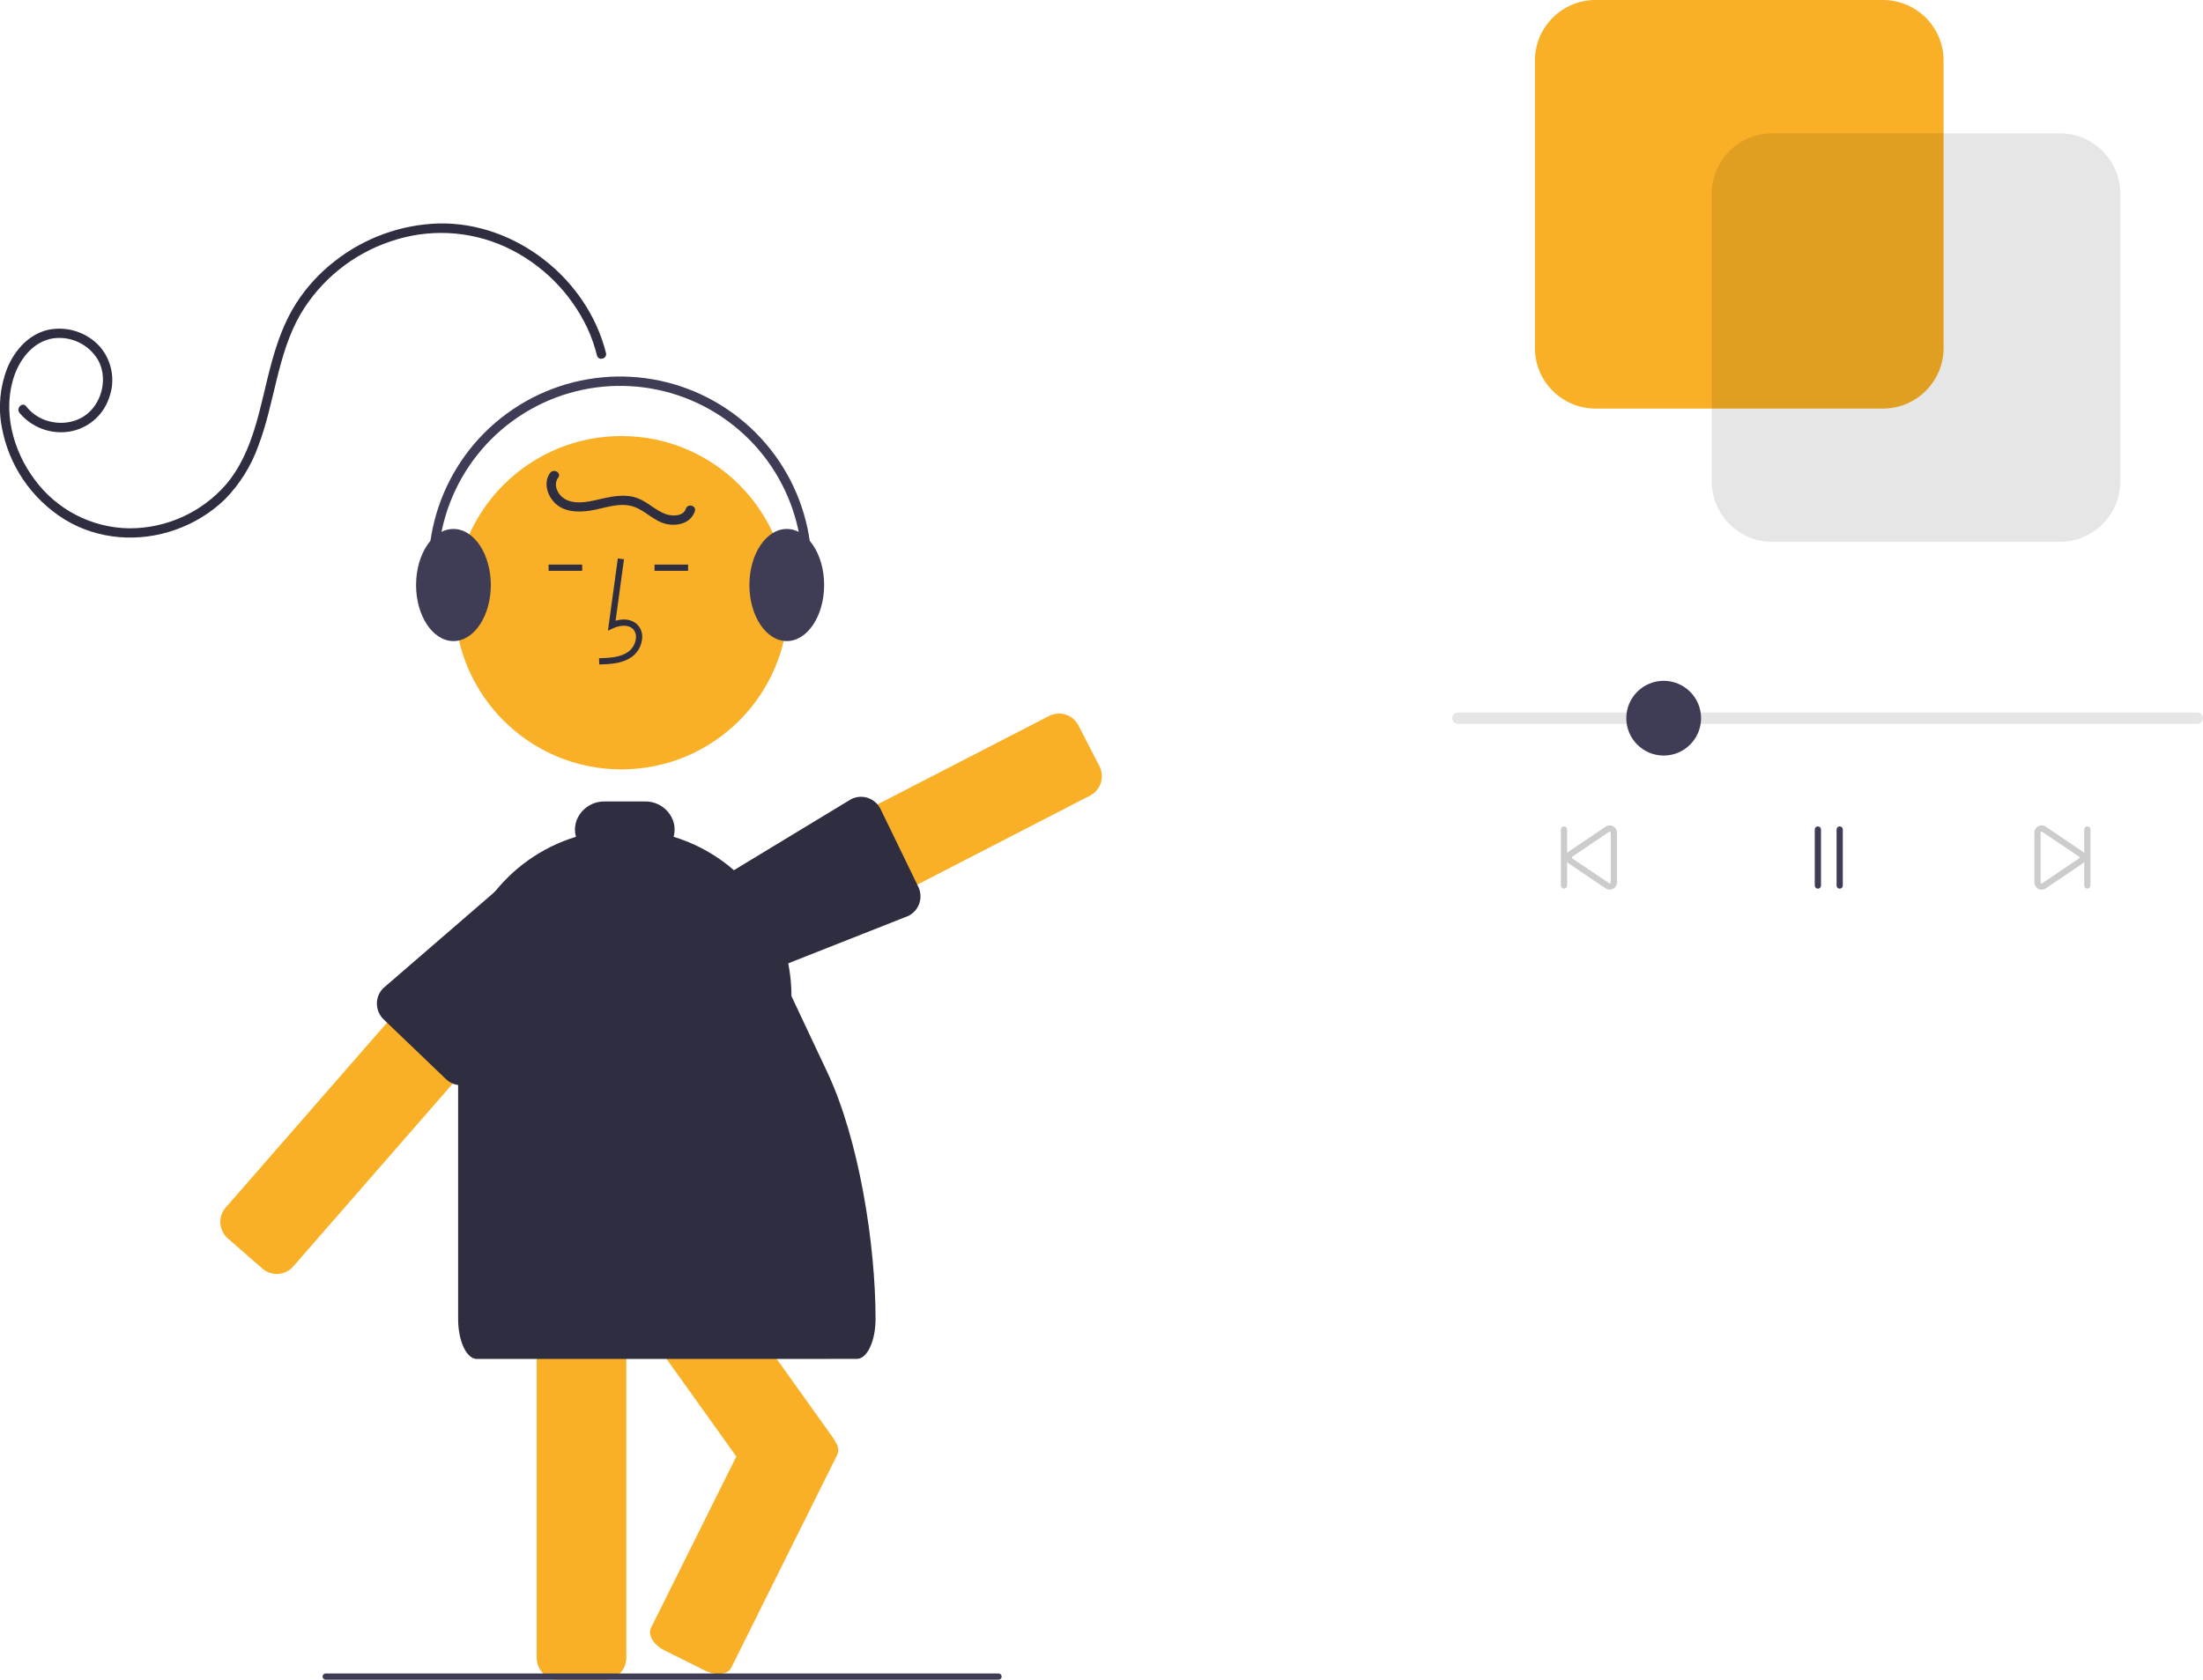
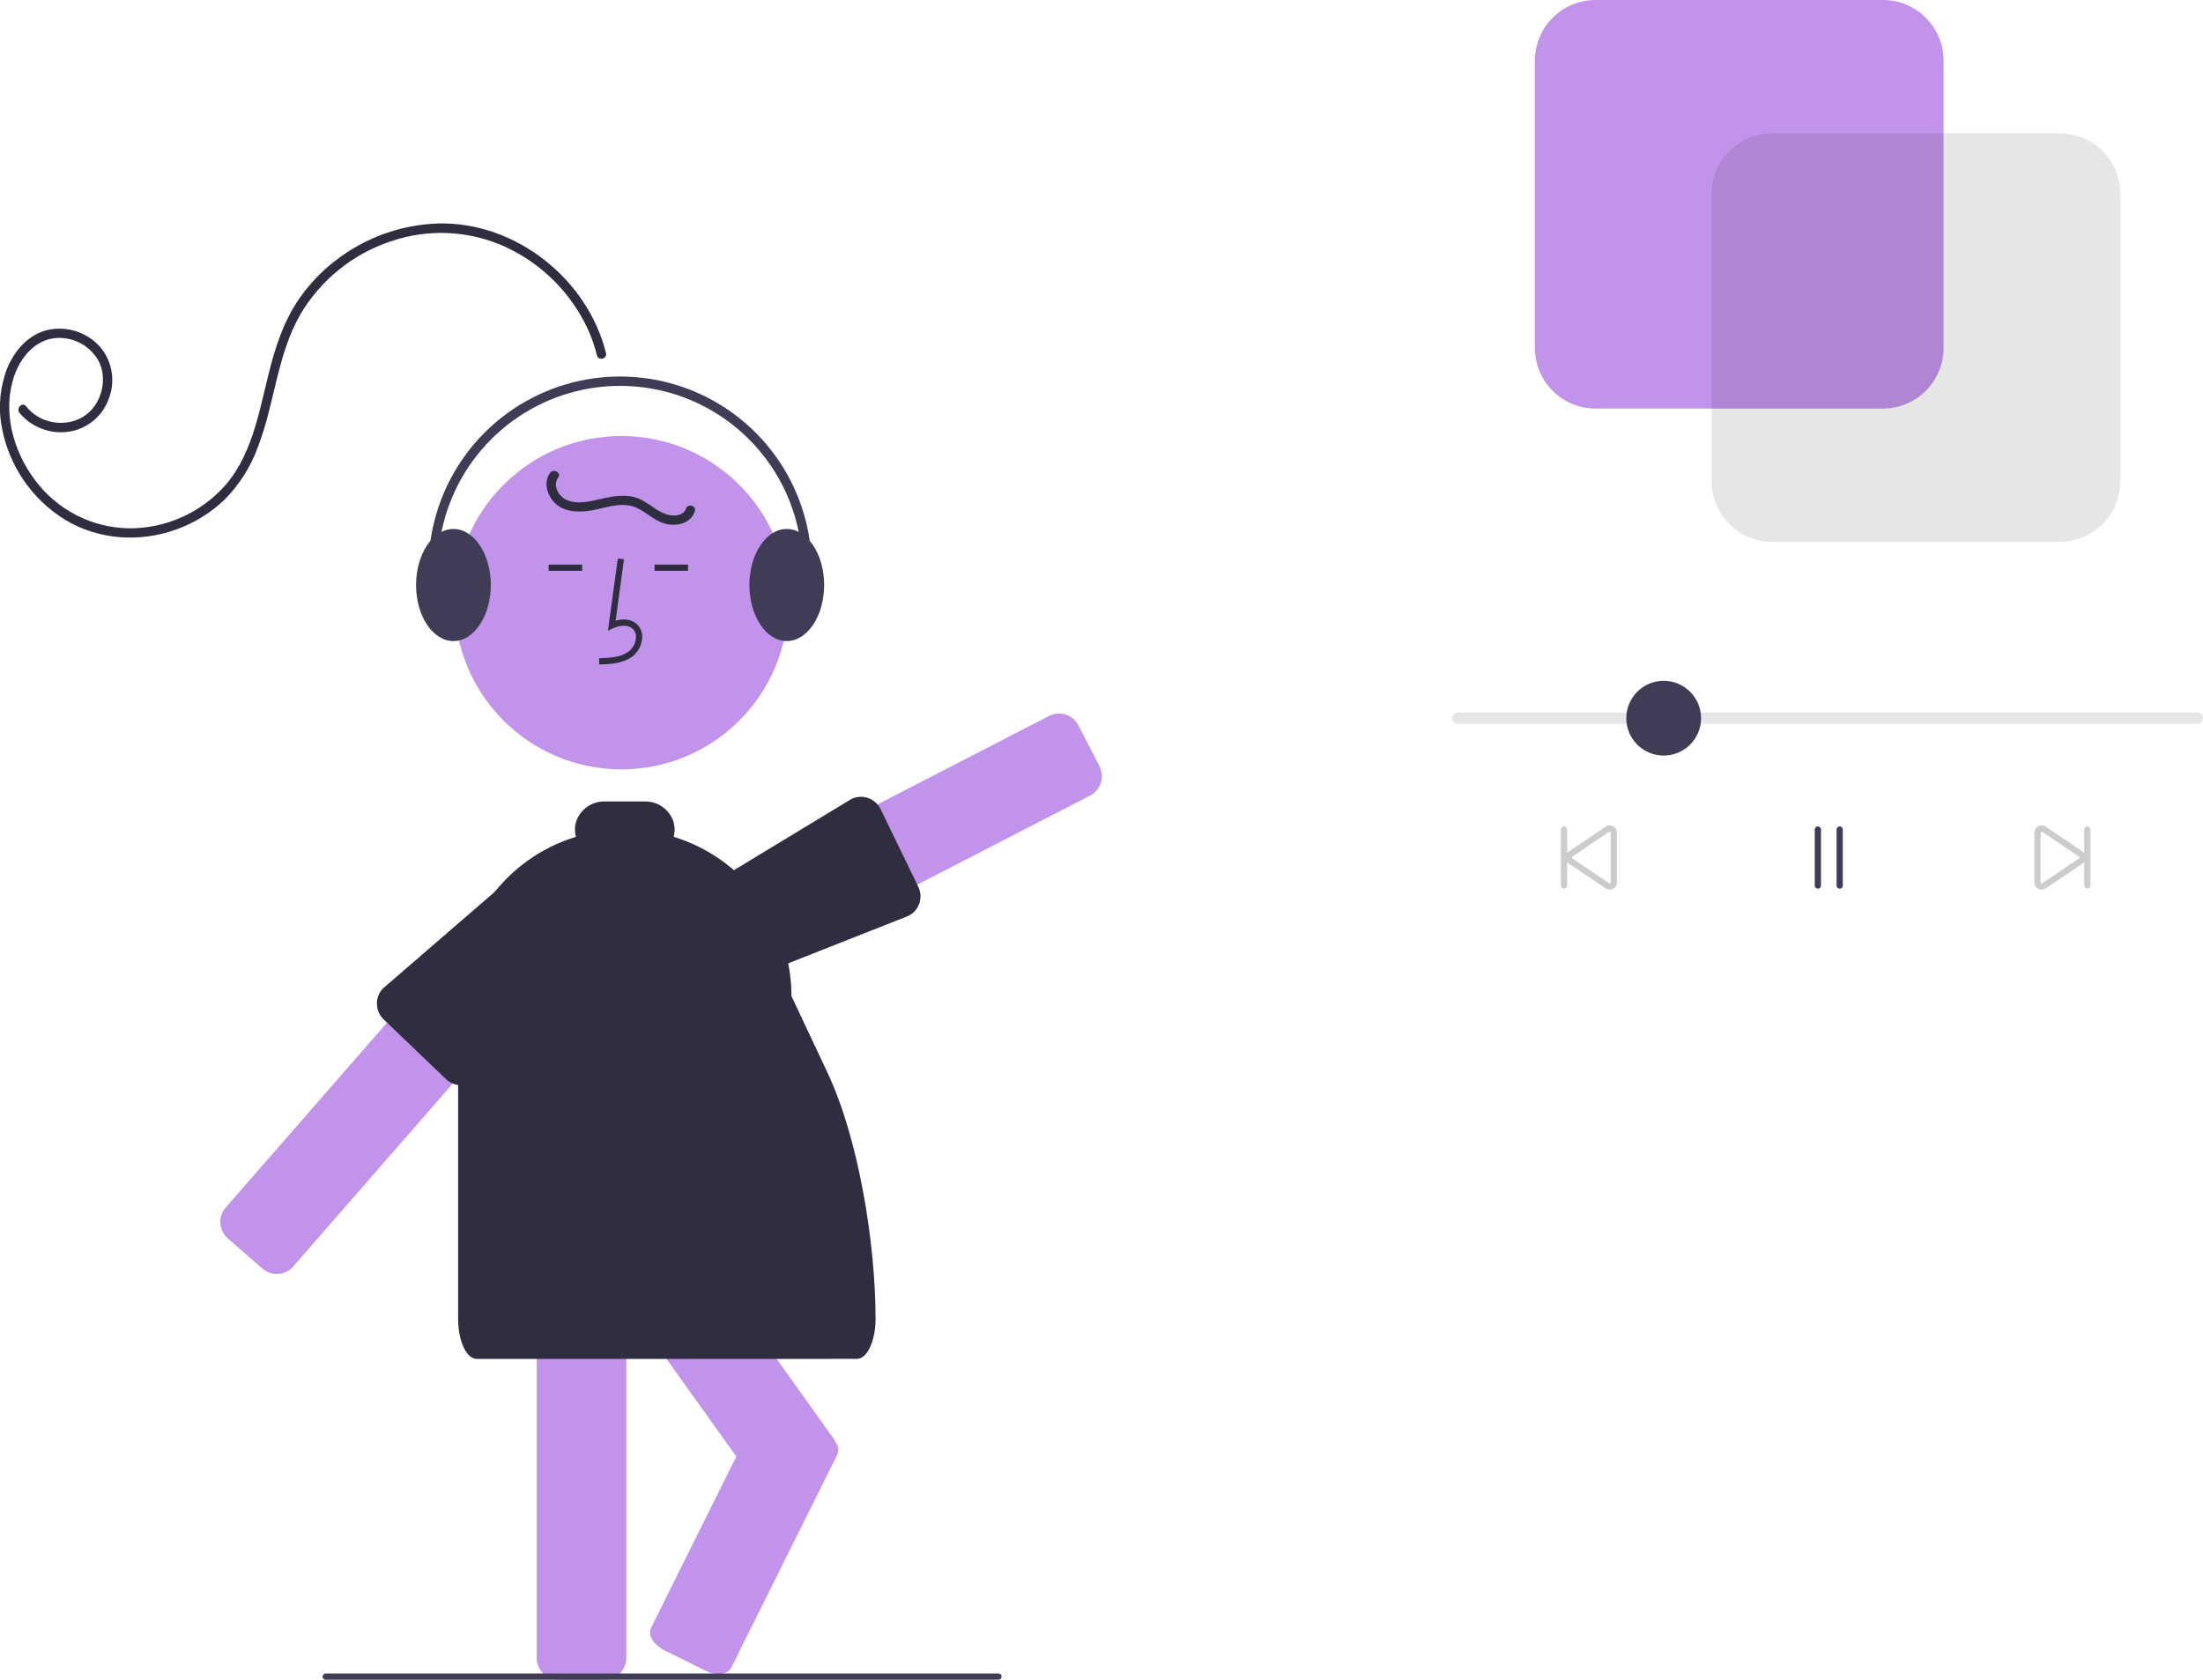
<svg xmlns="http://www.w3.org/2000/svg" data-name="Layer 1" width="707.185" height="539.367" viewBox="0 0 707.185 539.367">
-   <path d="M423.088,489.194a6.994,6.994,0,0,0-2.38-4.8l-11.13-9.7a6.996,6.996,0,0,0-9.39.17,5.583,5.583,0,0,0-.48.5L370.648,508.684l-3.18,3.64-48.62,55.75a7.018,7.018,0,0,0,.68,9.88l11.12,9.7a7.013,7.013,0,0,0,9.88-.67l26.94-30.89,24.28-27.85,29.63-33.97A6.982,6.982,0,0,0,423.088,489.194Z" transform="translate(-246.4076 -180.3164)" fill="#f9b026" />
-   <path d="M599.348,426.344l-6.76-13.12a7.017,7.017,0,0,0-9.43-3.01l-55.07,28.39-34.62,17.85-19.65,10.13a6.642,6.642,0,0,0-1.42.98,6.864,6.864,0,0,0-2.04,3.11,6.935,6.935,0,0,0,.45,5.34l2.64,5.13,4.12,7.99a6.974,6.974,0,0,0,4.09,3.46,7.245,7.245,0,0,0,2.15.33,6.897,6.897,0,0,0,3.19-.78l23.34-12.03,30.52-15.74,55.48-28.6a7.017,7.017,0,0,0,3.01-9.43Z" transform="translate(-246.4076 -180.3164)" fill="#f9b026" />
+   <path d="M423.088,489.194a6.994,6.994,0,0,0-2.38-4.8l-11.13-9.7a6.996,6.996,0,0,0-9.39.17,5.583,5.583,0,0,0-.48.5L370.648,508.684l-3.18,3.64-48.62,55.75a7.018,7.018,0,0,0,.68,9.88l11.12,9.7a7.013,7.013,0,0,0,9.88-.67l26.94-30.89,24.28-27.85,29.63-33.97A6.982,6.982,0,0,0,423.088,489.194Z" transform="translate(-246.4076 -180.3164)" fill="#c293eb" />
+   <path d="M599.348,426.344l-6.76-13.12a7.017,7.017,0,0,0-9.43-3.01l-55.07,28.39-34.62,17.85-19.65,10.13a6.642,6.642,0,0,0-1.42.98,6.864,6.864,0,0,0-2.04,3.11,6.935,6.935,0,0,0,.45,5.34l2.64,5.13,4.12,7.99a6.974,6.974,0,0,0,4.09,3.46,7.245,7.245,0,0,0,2.15.33,6.897,6.897,0,0,0,3.19-.78l23.34-12.03,30.52-15.74,55.48-28.6a7.017,7.017,0,0,0,3.01-9.43Z" transform="translate(-246.4076 -180.3164)" fill="#c293eb" />
  <path d="M541.158,465.004l-.3-.63-11.82-24.35a7.034,7.034,0,0,0-4.05-3.5,6.959,6.959,0,0,0-5.38.41l-28.84,17.48-19.2,11.64a1.702,1.702,0,0,0-.4.28c-1.1.99-1.69,3.53-2.17,5.61-.17.72-.31,1.35-.45,1.76-.05.17-.11.35-.15.53a6.972,6.972,0,0,0,.54,4.81l2.36,4.71,4.26,8.48a7.037,7.037,0,0,0,6.28,3.87,6.811,6.811,0,0,0,3.08-.74l26.86-10.6,26.26-10.37a7.009,7.009,0,0,0,3.12-9.39Z" transform="translate(-246.4076 -180.3164)" fill="#2f2e41" />
-   <circle cx="199.483" cy="193.525" r="53.519" fill="#f9b026" />
-   <path d="M447.438,587.384a6.962,6.962,0,0,0-4.45-6.23,6.859,6.859,0,0,0-2.53-.48H425.698a7.008,7.008,0,0,0-7,7v125.01a7.008,7.008,0,0,0,7,7h14.76a7.008,7.008,0,0,0,7-7V587.674A1.367,1.367,0,0,0,447.438,587.384Z" transform="translate(-246.4076 -180.3164)" fill="#f9b026" />
-   <path d="M514.498,643.204a6.959,6.959,0,0,0-.76-1.35l-25.16-35.2-20.73-28.99H432.488l2.5,3.49,4.45,6.23,13.79,19.28,29.55,41.33,7.57,10.58a7.002,7.002,0,0,0,9.76,1.63l12.01-8.59A7.009,7.009,0,0,0,514.498,643.204Zm-72.3-101.42a7.011,7.011,0,0,0-9.77-1.62l-12.01,8.58a7.011,7.011,0,0,0-1.62,9.77l4.4,6.15H458.558Z" transform="translate(-246.4076 -180.3164)" fill="#f9b026" />
-   <path d="M514.728,643.544a4.098,4.098,0,0,0-.229-.34,9.641,9.641,0,0,0-3.56-2.96l-13.21-6.57c-3.46-1.72-7.18-1.3-8.29.94l-6.66,13.38-27.39,55.02c-1.12,2.24.79,5.46,4.24,7.18l13.21,6.58a9.712,9.712,0,0,0,4.23,1.06c1.86,0,3.41-.69,4.06-2l34.05-68.4A3.963,3.963,0,0,0,514.728,643.544Z" transform="translate(-246.4076 -180.3164)" fill="#f9b026" />
+   <circle cx="199.483" cy="193.525" r="53.519" fill="#c293eb" />
+   <path d="M447.438,587.384a6.962,6.962,0,0,0-4.45-6.23,6.859,6.859,0,0,0-2.53-.48H425.698a7.008,7.008,0,0,0-7,7v125.01a7.008,7.008,0,0,0,7,7h14.76a7.008,7.008,0,0,0,7-7V587.674A1.367,1.367,0,0,0,447.438,587.384Z" transform="translate(-246.4076 -180.3164)" fill="#c293eb" />
+   <path d="M514.498,643.204a6.959,6.959,0,0,0-.76-1.35l-25.16-35.2-20.73-28.99H432.488l2.5,3.49,4.45,6.23,13.79,19.28,29.55,41.33,7.57,10.58a7.002,7.002,0,0,0,9.76,1.63l12.01-8.59A7.009,7.009,0,0,0,514.498,643.204Zm-72.3-101.42a7.011,7.011,0,0,0-9.77-1.62l-12.01,8.58a7.011,7.011,0,0,0-1.62,9.77l4.4,6.15H458.558Z" transform="translate(-246.4076 -180.3164)" fill="#c293eb" />
+   <path d="M514.728,643.544a4.098,4.098,0,0,0-.229-.34,9.641,9.641,0,0,0-3.56-2.96l-13.21-6.57c-3.46-1.72-7.18-1.3-8.29.94l-6.66,13.38-27.39,55.02c-1.12,2.24.79,5.46,4.24,7.18l13.21,6.58a9.712,9.712,0,0,0,4.23,1.06c1.86,0,3.41-.69,4.06-2l34.05-68.4A3.963,3.963,0,0,0,514.728,643.544Z" transform="translate(-246.4076 -180.3164)" fill="#c293eb" />
  <path d="M435.618,472.744l-2.22-2.18-1.23-1.23-7.06-6.95a7.034,7.034,0,0,0-4.41-2c-.19-.01-.37-.02-.56-.02-.42.01-1.06-.05-1.81-.11-2.37-.2-5.33-.46-6.36.6l-13.67,11.82-28.89,24.97a6.94,6.94,0,0,0-1.94,3.9,6.34,6.34,0,0,0-.08,1.07,6.012,6.012,0,0,0,.08.95,6.949,6.949,0,0,0,2.01,3.99l1.17,1.13,18.86,18.08a7.015,7.015,0,0,0,4.96,2.01,6.771,6.771,0,0,0,2.37-.43,7.018,7.018,0,0,0,2.59-1.68l32.87-39.91,2.15-2.61,1.24-1.5A7.008,7.008,0,0,0,435.618,472.744Z" transform="translate(-246.4076 -180.3164)" fill="#2f2e41" />
  <path d="M438.766,393.677l-.056-2c3.721-.104,7.001-.337,9.466-2.138a6.148,6.148,0,0,0,2.381-4.528,3.514,3.514,0,0,0-1.153-2.895c-1.636-1.382-4.269-.935-6.188-.055l-1.655.759,3.173-23.19,1.981.271-2.699,19.727c2.607-.767,5.023-.437,6.678.961a5.471,5.471,0,0,1,1.86,4.492,8.133,8.133,0,0,1-3.2,6.073C446.189,393.469,442.073,393.585,438.766,393.677Z" transform="translate(-246.4076 -180.3164)" fill="#2f2e41" />
  <rect x="210.108" y="181.287" width="10.771" height="2" fill="#2f2e41" />
  <rect x="176.108" y="181.287" width="10.771" height="2" fill="#2f2e41" />
  <path d="M440.935,293.664c-5.935-23.789-28.939-42.055-53.589-41.601a56.772,56.772,0,0,0-33.558,12.168A54.245,54.245,0,0,0,341.481,277.696c-3.715,5.798-6.048,12.343-7.869,18.949-3.68,13.348-5.414,28.452-14.753,39.352A41.015,41.015,0,0,1,287.826,349.958a38.318,38.318,0,0,1-30.295-15.643c-7.029-9.372-10.49-22.333-6.429-33.643,1.993-5.55,6.278-10.793,12.406-11.718a14.462,14.462,0,0,1,14.318,6.854c2.756,4.836,1.875,11.289-1.578,15.554-3.637,4.493-9.715,5.737-15.075,3.932a13.698,13.698,0,0,1-6.376-4.523c-1.199-1.514-3.323.609-2.137,2.107a17.341,17.341,0,0,0,15.839,6.051,16.189,16.189,0,0,0,12.9-10.78,16.438,16.438,0,0,0-2.999-16.615,17.59,17.59,0,0,0-16.339-5.353c-6.328,1.34-10.924,6.544-13.309,12.312a34.359,34.359,0,0,0-1.789,18.849,44.163,44.163,0,0,0,20.215,29.781c10.669,6.551,23.985,7.452,35.689,3.244a43.738,43.738,0,0,0,15.669-9.648,46.894,46.894,0,0,0,10.793-17.225c5.277-13.816,6.05-29.277,13.516-42.264a53.188,53.188,0,0,1,28.931-23.396,49.736,49.736,0,0,1,36.911,1.772,54.31,54.31,0,0,1,26.293,26.107,48.615,48.615,0,0,1,3.057,8.729c.468,1.877,3.365,1.098,2.898-.777Z" transform="translate(-246.4076 -180.3164)" fill="#2f2e41" />
  <path d="M498.778,486.764q-.615-2.37-1.44-4.65a53.427,53.427,0,0,0-16.87-23.66q-1.305-1.065-2.7-2.04a53.235,53.235,0,0,0-15.119-7.406,8.604,8.604,0,0,0-.021-4.718,9.432,9.432,0,0,0-9.127-6.626H440.461a9.458,9.458,0,0,0-9.153,6.637,8.581,8.581,0,0,0-.021,4.703,53.531,53.531,0,0,0-37.818,51.16V603.836c0,7.077,2.69,12.828,6,12.828h95c.04,0,27.07,0,27.11-.021,3.26-.107,5.89-5.815,5.89-12.806v0c0-23.934-5.288-57.573-15.486-79.225l-11.514-24.447A53.768,53.768,0,0,0,498.778,486.764Z" transform="translate(-246.4076 -180.3164)" fill="#2f2e41" />
  <path d="M391.968,386.164c-6.617,0-12-8.075-12-18s5.383-18,12-18,12,8.075,12,18S398.585,386.164,391.968,386.164Z" transform="translate(-246.4076 -180.3164)" fill="#3f3d56" />
  <path d="M498.968,386.164c-6.617,0-12-8.075-12-18s5.383-18,12-18,12,8.075,12,18S505.585,386.164,498.968,386.164Z" transform="translate(-246.4076 -180.3164)" fill="#3f3d56" />
  <path d="M502.336,383.348a1.501,1.501,0,0,1-1.422-1.98,58.499,58.499,0,1,0-112.687-6.575,1.5,1.5,0,0,1-2.936.619,61.501,61.501,0,1,1,118.466,6.915A1.501,1.501,0,0,1,502.336,383.348Z" transform="translate(-246.4076 -180.3164)" fill="#3f3d56" />
  <path d="M423.005,332.166c-2.119,2.893-1.074,6.791,1.158,9.285,2.905,3.245,7.539,3.45,11.562,2.848,4.514-.676,9.303-2.791,13.873-1.366,3.895,1.215,6.674,4.748,10.721,5.635,3.589.787,7.881-.255,9.139-4.08.605-1.838-2.291-2.626-2.893-.798-.814,2.475-4.329,2.425-6.341,1.74-3.227-1.099-5.714-3.771-8.885-5.047-3.739-1.505-7.796-.825-11.603.032-3.588.808-7.718,2.006-11.293.497-2.645-1.117-4.75-4.635-2.847-7.232,1.142-1.559-1.46-3.057-2.59-1.514Z" transform="translate(-246.4076 -180.3164)" fill="#2f2e41" />
  <path d="M566.948,719.664h-216a1,1,0,0,1,0-2h216a1,1,0,0,1,0,2Z" transform="translate(-246.4076 -180.3164)" fill="#3f3d56" />
  <path d="M951.757,412.759H714.427a1.835,1.835,0,1,1,0-3.67H951.757a1.835,1.835,0,1,1,0,3.67Z" transform="translate(-246.4076 -180.3164)" fill="#e6e6e6" />
-   <path d="M850.867,311.506H758.577a19.472,19.472,0,0,1-19.45-19.45v-92.29a19.472,19.472,0,0,1,19.45-19.45h92.29a19.472,19.472,0,0,1,19.45,19.45v92.29A19.472,19.472,0,0,1,850.867,311.506Z" transform="translate(-246.4076 -180.3164)" fill="#f9b026" />
+   <path d="M850.867,311.506H758.577a19.472,19.472,0,0,1-19.45-19.45v-92.29a19.472,19.472,0,0,1,19.45-19.45h92.29a19.472,19.472,0,0,1,19.45,19.45v92.29A19.472,19.472,0,0,1,850.867,311.506Z" transform="translate(-246.4076 -180.3164)" fill="#c293eb" />
  <path d="M907.607,354.306h-92.29a19.472,19.472,0,0,1-19.45-19.45v-92.29a19.472,19.472,0,0,1,19.45-19.45h92.29a19.472,19.472,0,0,1,19.45,19.45v92.29A19.472,19.472,0,0,1,907.607,354.306Z" transform="translate(-246.4076 -180.3164)" opacity="0.1" style="isolation:isolate" />
  <path d="M748.468,465.664a1,1,0,0,1-1-1v-18a1,1,0,0,1,2,0v18A1,1,0,0,1,748.468,465.664Z" transform="translate(-246.4076 -180.3164)" fill="#ccc" />
  <path d="M829.968,465.664a1,1,0,0,1-1-1v-18a1,1,0,0,1,2,0v18A1,1,0,0,1,829.968,465.664Z" transform="translate(-246.4076 -180.3164)" fill="#3f3d56" />
  <path d="M836.968,465.664a1,1,0,0,1-1-1v-18a1,1,0,0,1,2,0v18A1,1,0,0,1,836.968,465.664Z" transform="translate(-246.4076 -180.3164)" fill="#3f3d56" />
  <path d="M763.148,465.989a2.314,2.314,0,0,1-1.16-.315l-11.894-8.021c-.022-.014-.045-.027-.067-.042a2.267,2.267,0,0,1-1.059-1.948,2.296,2.296,0,0,1,1.16-2.009l11.801-7.965a2.319,2.319,0,0,1,3.539,1.972v16.004a2.329,2.329,0,0,1-2.32,2.324Zm-.101-2.01a.306.306,0,0,0,.261-.037.311.311,0,0,0,.16-.277V447.662a.32.32,0,0,0-.48-.277l-11.801,7.965c-.198.117-.219.245-.219.314a.309.309,0,0,0,.16.277l.06.037Z" transform="translate(-246.4076 -180.3164)" fill="#ccc" />
  <path d="M916.468,465.664a1,1,0,0,1-1-1v-18a1,1,0,0,1,2,0v18A1,1,0,0,1,916.468,465.664Z" transform="translate(-246.4076 -180.3164)" fill="#ccc" />
  <path d="M901.77,465.985a2.272,2.272,0,0,1-1.141-.31,2.296,2.296,0,0,1-1.16-2.009V447.662a2.32,2.32,0,0,1,3.48-2.009l11.919,8.039a2.262,2.262,0,0,1,1.101,1.972,2.296,2.296,0,0,1-1.126,1.989l-11.835,7.985A2.459,2.459,0,0,1,901.77,465.985Zm-.302-2.319a.32.32,0,0,0,.48.277l11.846-7.994a.337.337,0,0,0,.174-.284v-.001a.309.309,0,0,0-.16-.277l-11.92-8.039a.297.297,0,0,0-.261.037.311.311,0,0,0-.16.277Z" transform="translate(-246.4076 -180.3164)" fill="#ccc" />
  <circle cx="534.061" cy="230.607" r="12" fill="#3f3d56" />
</svg>
